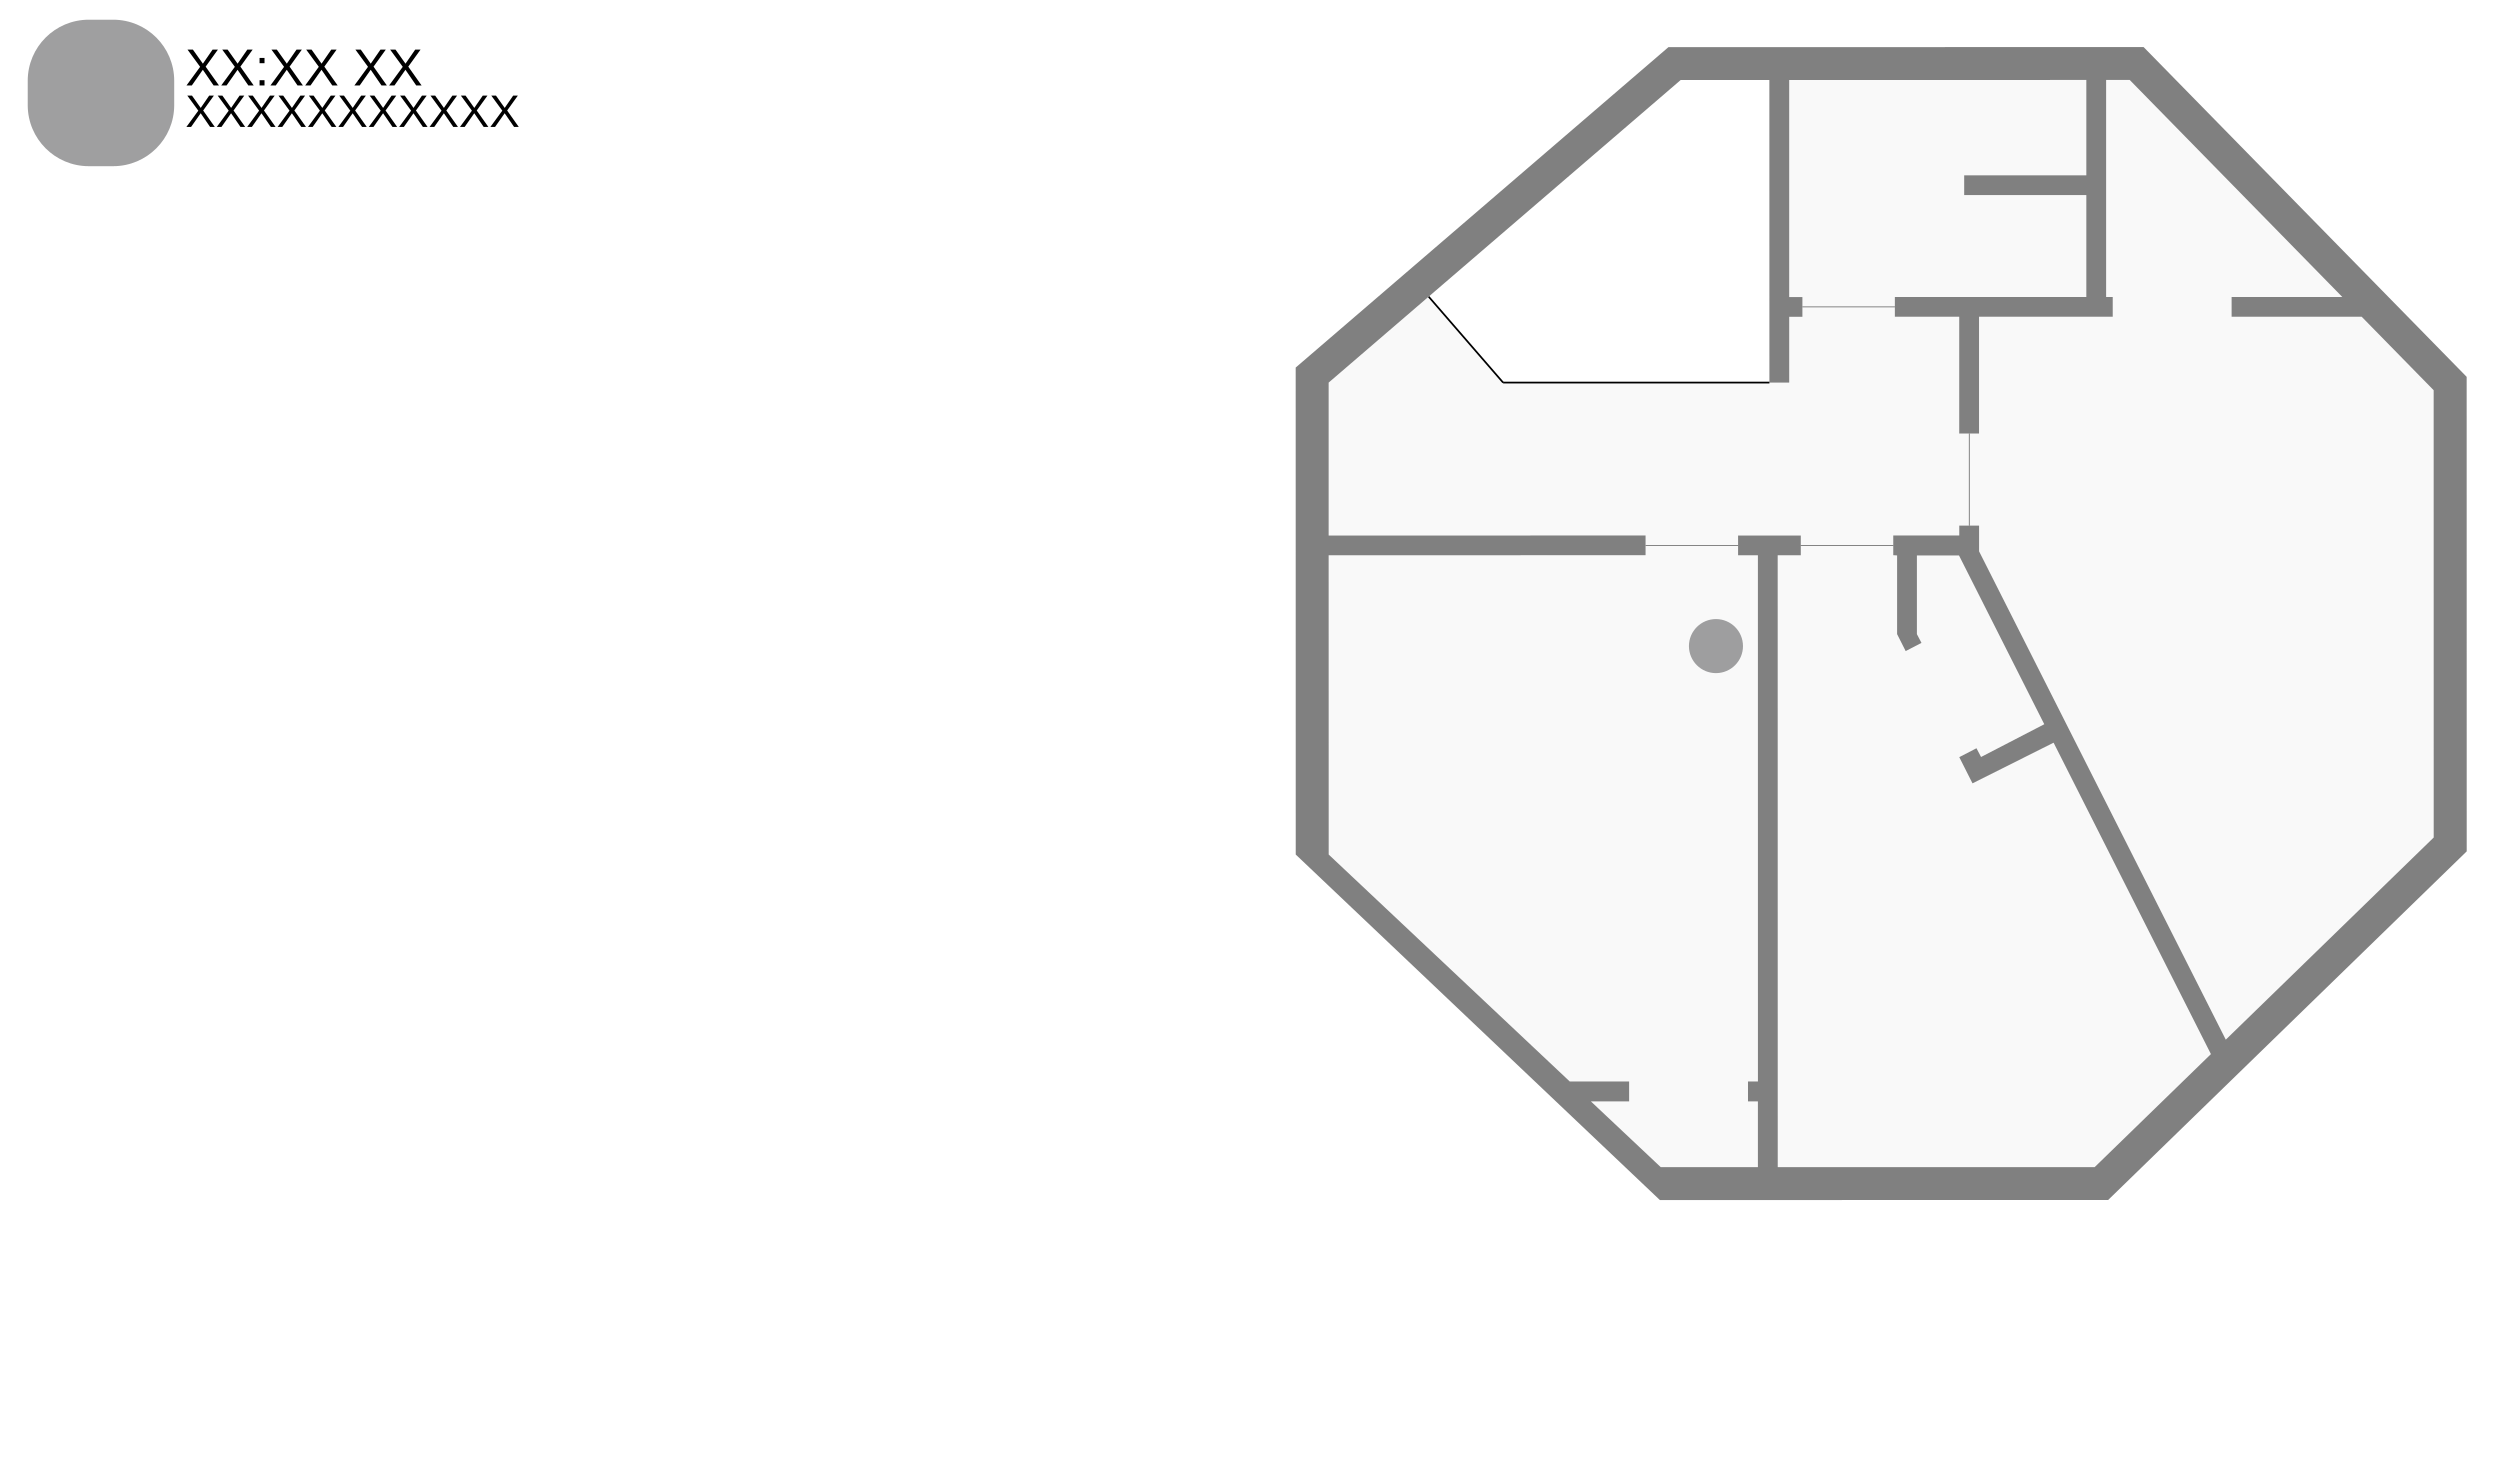
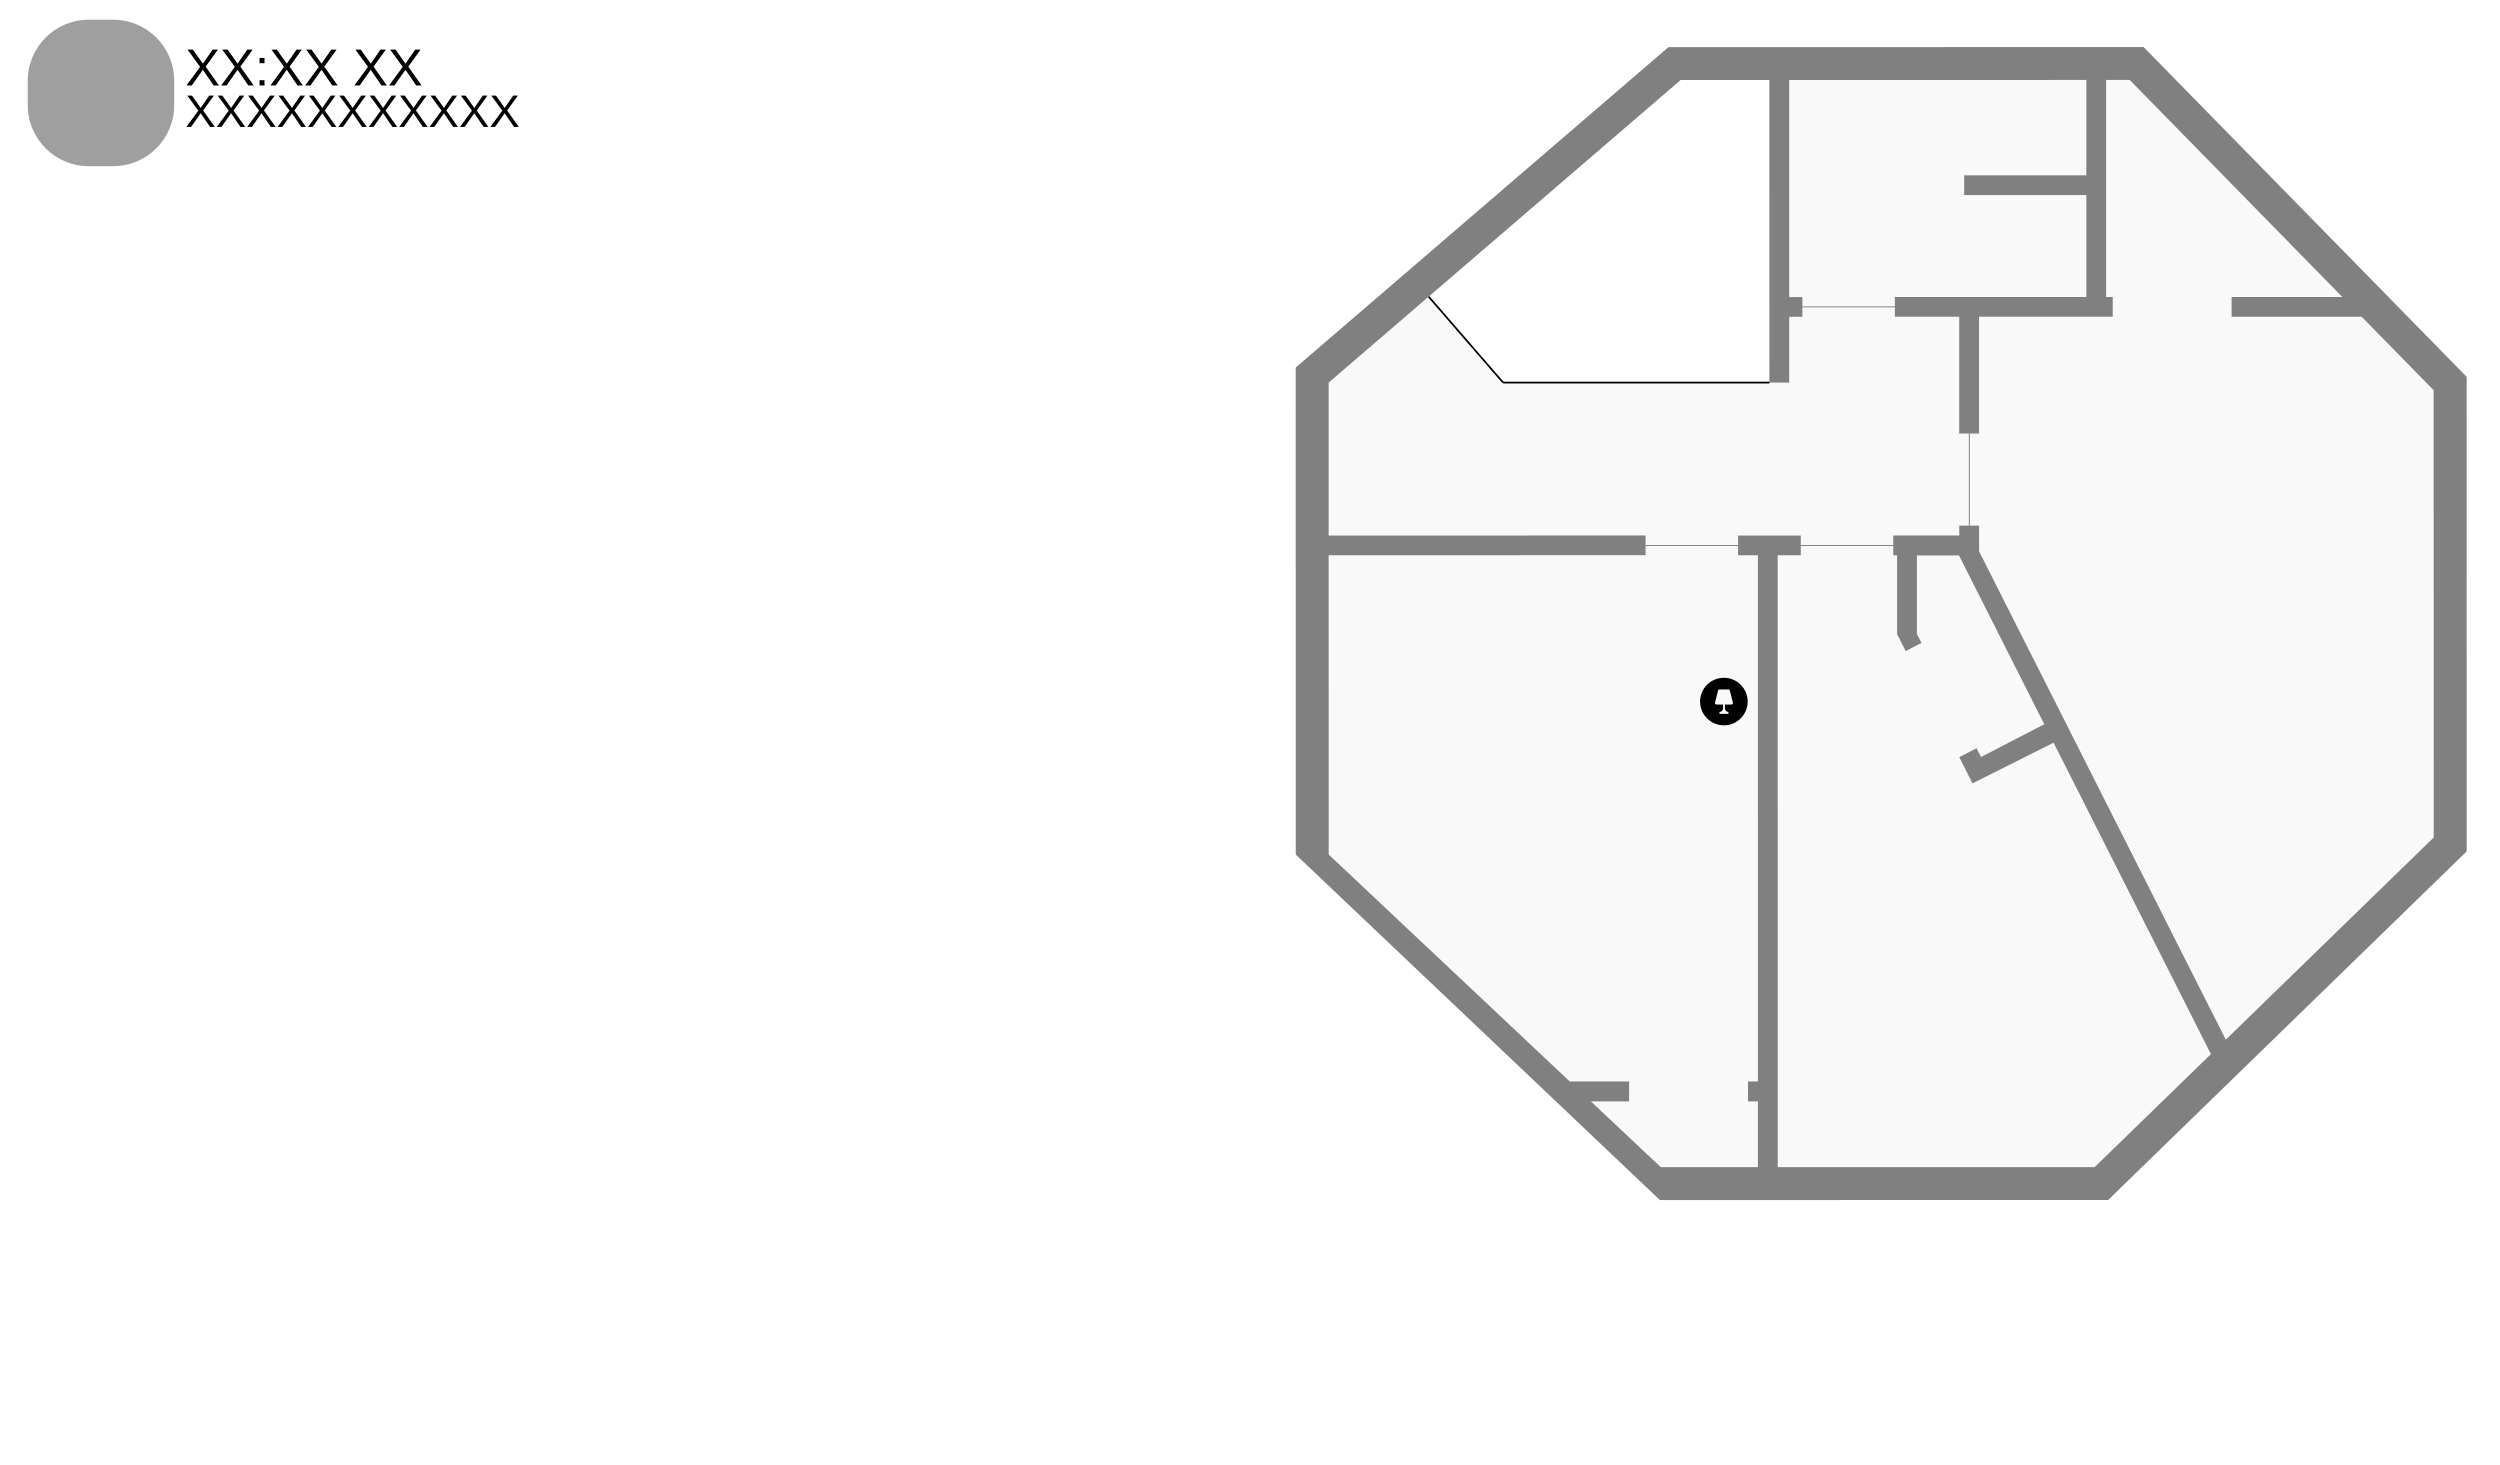
<svg xmlns="http://www.w3.org/2000/svg" width="1024" height="600" viewBox="0 0 1024 600" version="1.1" id="svg8">
  <defs id="defs2" />
  <text xml:space="preserve" style="font-style:normal;font-variant:normal;font-weight:normal;font-stretch:normal;font-size:18.667px;line-height:1.25;font-family:Arial;-inkscape-font-specification:Arial;letter-spacing:0px;word-spacing:0px;fill:#000000;fill-opacity:1;stroke:none" x="75.918" y="52" id="sensor.floorplan_date">
    <tspan id="tspan36" x="75.918" y="52">XXXXXXXXXXX</tspan>
  </text>
  <text xml:space="preserve" style="font-style:normal;font-variant:normal;font-weight:normal;font-stretch:normal;font-size:21.333px;line-height:1.25;font-family:Arial;-inkscape-font-specification:Arial;letter-spacing:0px;word-spacing:0px;fill:#000000;fill-opacity:1;stroke:none" x="75.906" y="35" id="sensor.floorplan_time">
    <tspan id="tspan32" x="75.906" y="35">XX:XX XX</tspan>
  </text>
  <rect style="fill:#8c8c8e;fill-opacity:0.833;stroke:none;stroke-width:6;stroke-linecap:butt;stroke-linejoin:round;stroke-miterlimit:4;stroke-dasharray:none;stroke-opacity:0;paint-order:markers stroke fill" id="sensor.dark_sky_icon" width="60" x="11.357" y="8.071" height="60" rx="25" ry="25" />
  <g id="upper_floor" transform="matrix(1.333333,0,0,-1.333333,525.7143,614.2857)" display="inline" style="display:inline">
    <g id="upper" display="inline" style="display:inline">
      <path id="sensor.chris_location" d="m 145.738,290.146 0.014,-161.65 -3.042,-2.7e-4 v -6.125 l 3.042,4.1e-4 v -20.206 h -29.843 l -21.461,20.204 11.75,9.9e-4 v 6.125 l -18.255,-0.001 -74.039,69.705 -0.014,91.938 97.359,0.014 v 3.031 h 28.397 v -3.031 h 6.085 z" style="fill:#f9f9f9;fill-rule:nonzero;stroke-width:0.145" />
      <path id="path827" d="m 158.921,296.209 h -19.269 v -3.031 h -28.397 l -1.3e-4,3.031 -97.359,-0.014 v 46.979 l 30.713,26.401 22.863,-26.396 h 81.814 6.085 v 20.206 h 4.056 v 3.031 h 28.396 v -3.031 h 19.776 v -35.866 h 3.043 v -28.289 h -3.042 v -3.031 h -20.283 v -3.031 h -28.396 v 3.031 z" style="fill:#f9f9f9;fill-rule:nonzero;stroke-width:0.145" />
      <path id="path829" d="m 151.838,102.165 -0.015,187.981 h 7.099 v 3.031 h 28.396 v -3.031 l 1.186,-0.071 v -24.177 l 2.63,-5.206 4.859,2.518 -1.404,2.689 v 24.177 h 12.924 l 26.198,-51.855 -19.418,-10.061 -1.404,2.689 -5.291,-2.741 4.067,-8.051 24.912,12.491 48.329,-95.66 -35.71,-34.718 -97.359,-0.014 z" style="fill:#f9f9f9;fill-rule:nonzero;stroke-width:0.145" />
      <path id="sensor.teresa_location" d="m 353.346,203.429 -63.871,-62.096 -75.789,150.012 v 7.9 h -3.043 v 28.289 h 3.042 v 35.866 h 41.073 v 6.062 h -2.028 v 66.68 h 7.242 l 65.317,-66.675 h -34.016 v -6.062 h 39.954 l 22.117,-22.577 0.014,-137.402 z" style="fill:#f9f9f9;fill-rule:nonzero;stroke-width:0.145" />
      <path id="path833" d="m 159.422,369.456 h -4.057 v 66.681 l 91.274,0.014 v -29.299 h -37.524 v -6.062 h 37.524 v -31.32 h -58.821 l 1.4e-4,-3.031 h -28.396 v 3.031 z" style="fill:#f9f9f9;fill-rule:nonzero;stroke-width:0.145" />
      <path id="path835" d="M 115.628,92.059 3.764,198.196 3.75,347.803 l 114.514,98.434 145.969,0.014 99.241,-101.304 0.014,-145.772 L 253.326,92.072 Z m 30.123,36.437 -0.014,161.65 h -6.085 v 3.031 3.031 h 19.269 v -3.031 -3.031 h -7.099 l 0.015,-187.981 97.359,0.014 35.71,34.718 -48.329,95.66 -24.912,-12.491 -4.067,8.051 5.291,2.741 1.404,-2.689 19.418,10.061 -26.198,51.855 H 194.588 V 265.908 l 1.404,-2.689 -4.859,-2.517 -2.63,5.206 v 24.177 l -1.185,0.071 v 3.031 3.031 h 20.283 v 3.031 h 3.043 3.043 v -7.9 l 75.789,-150.012 63.871,62.096 -0.014,137.402 -22.117,22.577 h -39.954 v 6.062 h 34.016 l -65.317,66.675 h -7.242 v -66.68 h 2.028 v -6.062 h -41.073 v -35.866 h -3.043 -3.043 v 35.866 h -19.776 v 3.031 3.031 h 58.821 v 31.32 h -37.524 v 6.062 h 37.524 v 29.299 l -91.274,-0.014 v -66.681 h 4.057 v -3.031 -3.031 h -4.056 v -20.206 h -6.085 l -0.014,92.949 H 122.021 L 44.591,369.579 13.877,343.179 v -46.979 l 97.359,0.014 1.3e-4,-3.031 v -3.031 l -97.359,-0.014 0.014,-91.938 74.039,-69.705 18.255,0.001 v -6.125 l -11.75,-9e-4 21.461,-20.204 h 29.843 v 20.206 l -3.042,-4.1e-4 v 6.125 l 3.042,4.1e-4 z" style="fill:#808080;fill-rule:nonzero;stroke-width:0.145" />
      <path id="path953" d="M 149.283,343.187 H 67.469" stroke-miterlimit="10" style="fill:none;stroke:#000000;stroke-width:0.537;stroke-miterlimit:10" />
      <path id="path1009" d="m 44.607,369.577 22.863,-26.396" stroke-miterlimit="10" style="fill:none;stroke:#000000;stroke-width:0.537;stroke-miterlimit:10" />
      <path id="path1015" d="M 159.423,366.425 H 187.819" stroke-miterlimit="10" style="fill:none;stroke:#000000;stroke-width:0.145;stroke-miterlimit:10" />
      <path id="path1021" d="M 210.641,327.532 V 299.244" stroke-miterlimit="10" style="fill:none;stroke:#000000;stroke-width:0.145;stroke-miterlimit:10" />
      <path id="path1027" d="M 187.318,293.18 H 158.922" stroke-miterlimit="10" style="fill:none;stroke:#000000;stroke-width:0.145;stroke-miterlimit:10" />
      <path id="path1033" d="m 111.256,293.174 h 28.397" stroke-miterlimit="10" style="fill:none;stroke:#000000;stroke-width:0.145;stroke-miterlimit:10" />
    </g>
  </g>
-   <g id="layer1" />
-   <circle style="fill:#8c8c8e;fill-opacity:0.833;stroke:none;stroke-width:6;stroke-linecap:butt;stroke-linejoin:round;stroke-miterlimit:4;stroke-dasharray:none;stroke-opacity:0;paint-order:markers stroke fill" id="switch.sonoff_1" cx="702.857" cy="264.643" r="11.071" />
+   <g id="layer1" style="display:inline" />
+   <path id="switch.sonoff_1" d="m 706.097,297.099 c 5.383,0 9.741,-4.358 9.741,-9.741 0,-5.383 -4.358,-9.741 -9.741,-9.741 -5.383,0 -9.741,4.365 -9.741,9.741 0,5.376 4.358,9.741 9.741,9.741 z m -3.644,-9.229 1.263,-5.051 c 0.065,-0.245 0.289,-0.426 0.541,-0.426 h 3.738 c 0.26,0 0.476,0.173 0.541,0.426 l 1.263,5.051 c 0.087,0.354 -0.18,0.693 -0.541,0.693 h -2.742 v 1.523 c 0,0.743 0.527,1.364 1.227,1.508 0.188,0.036 0.317,0.209 0.317,0.397 0,0.224 -0.18,0.404 -0.404,0.404 h -3.031 c -0.224,0 -0.404,-0.18 -0.404,-0.404 0,-0.188 0.13,-0.354 0.318,-0.397 0.7,-0.144 1.219,-0.765 1.219,-1.508 v -1.523 h -2.764 c -0.368,0 -0.628,-0.339 -0.541,-0.693 z" style="stroke-width:1" />
+   <g id="layer2" />
</svg>
